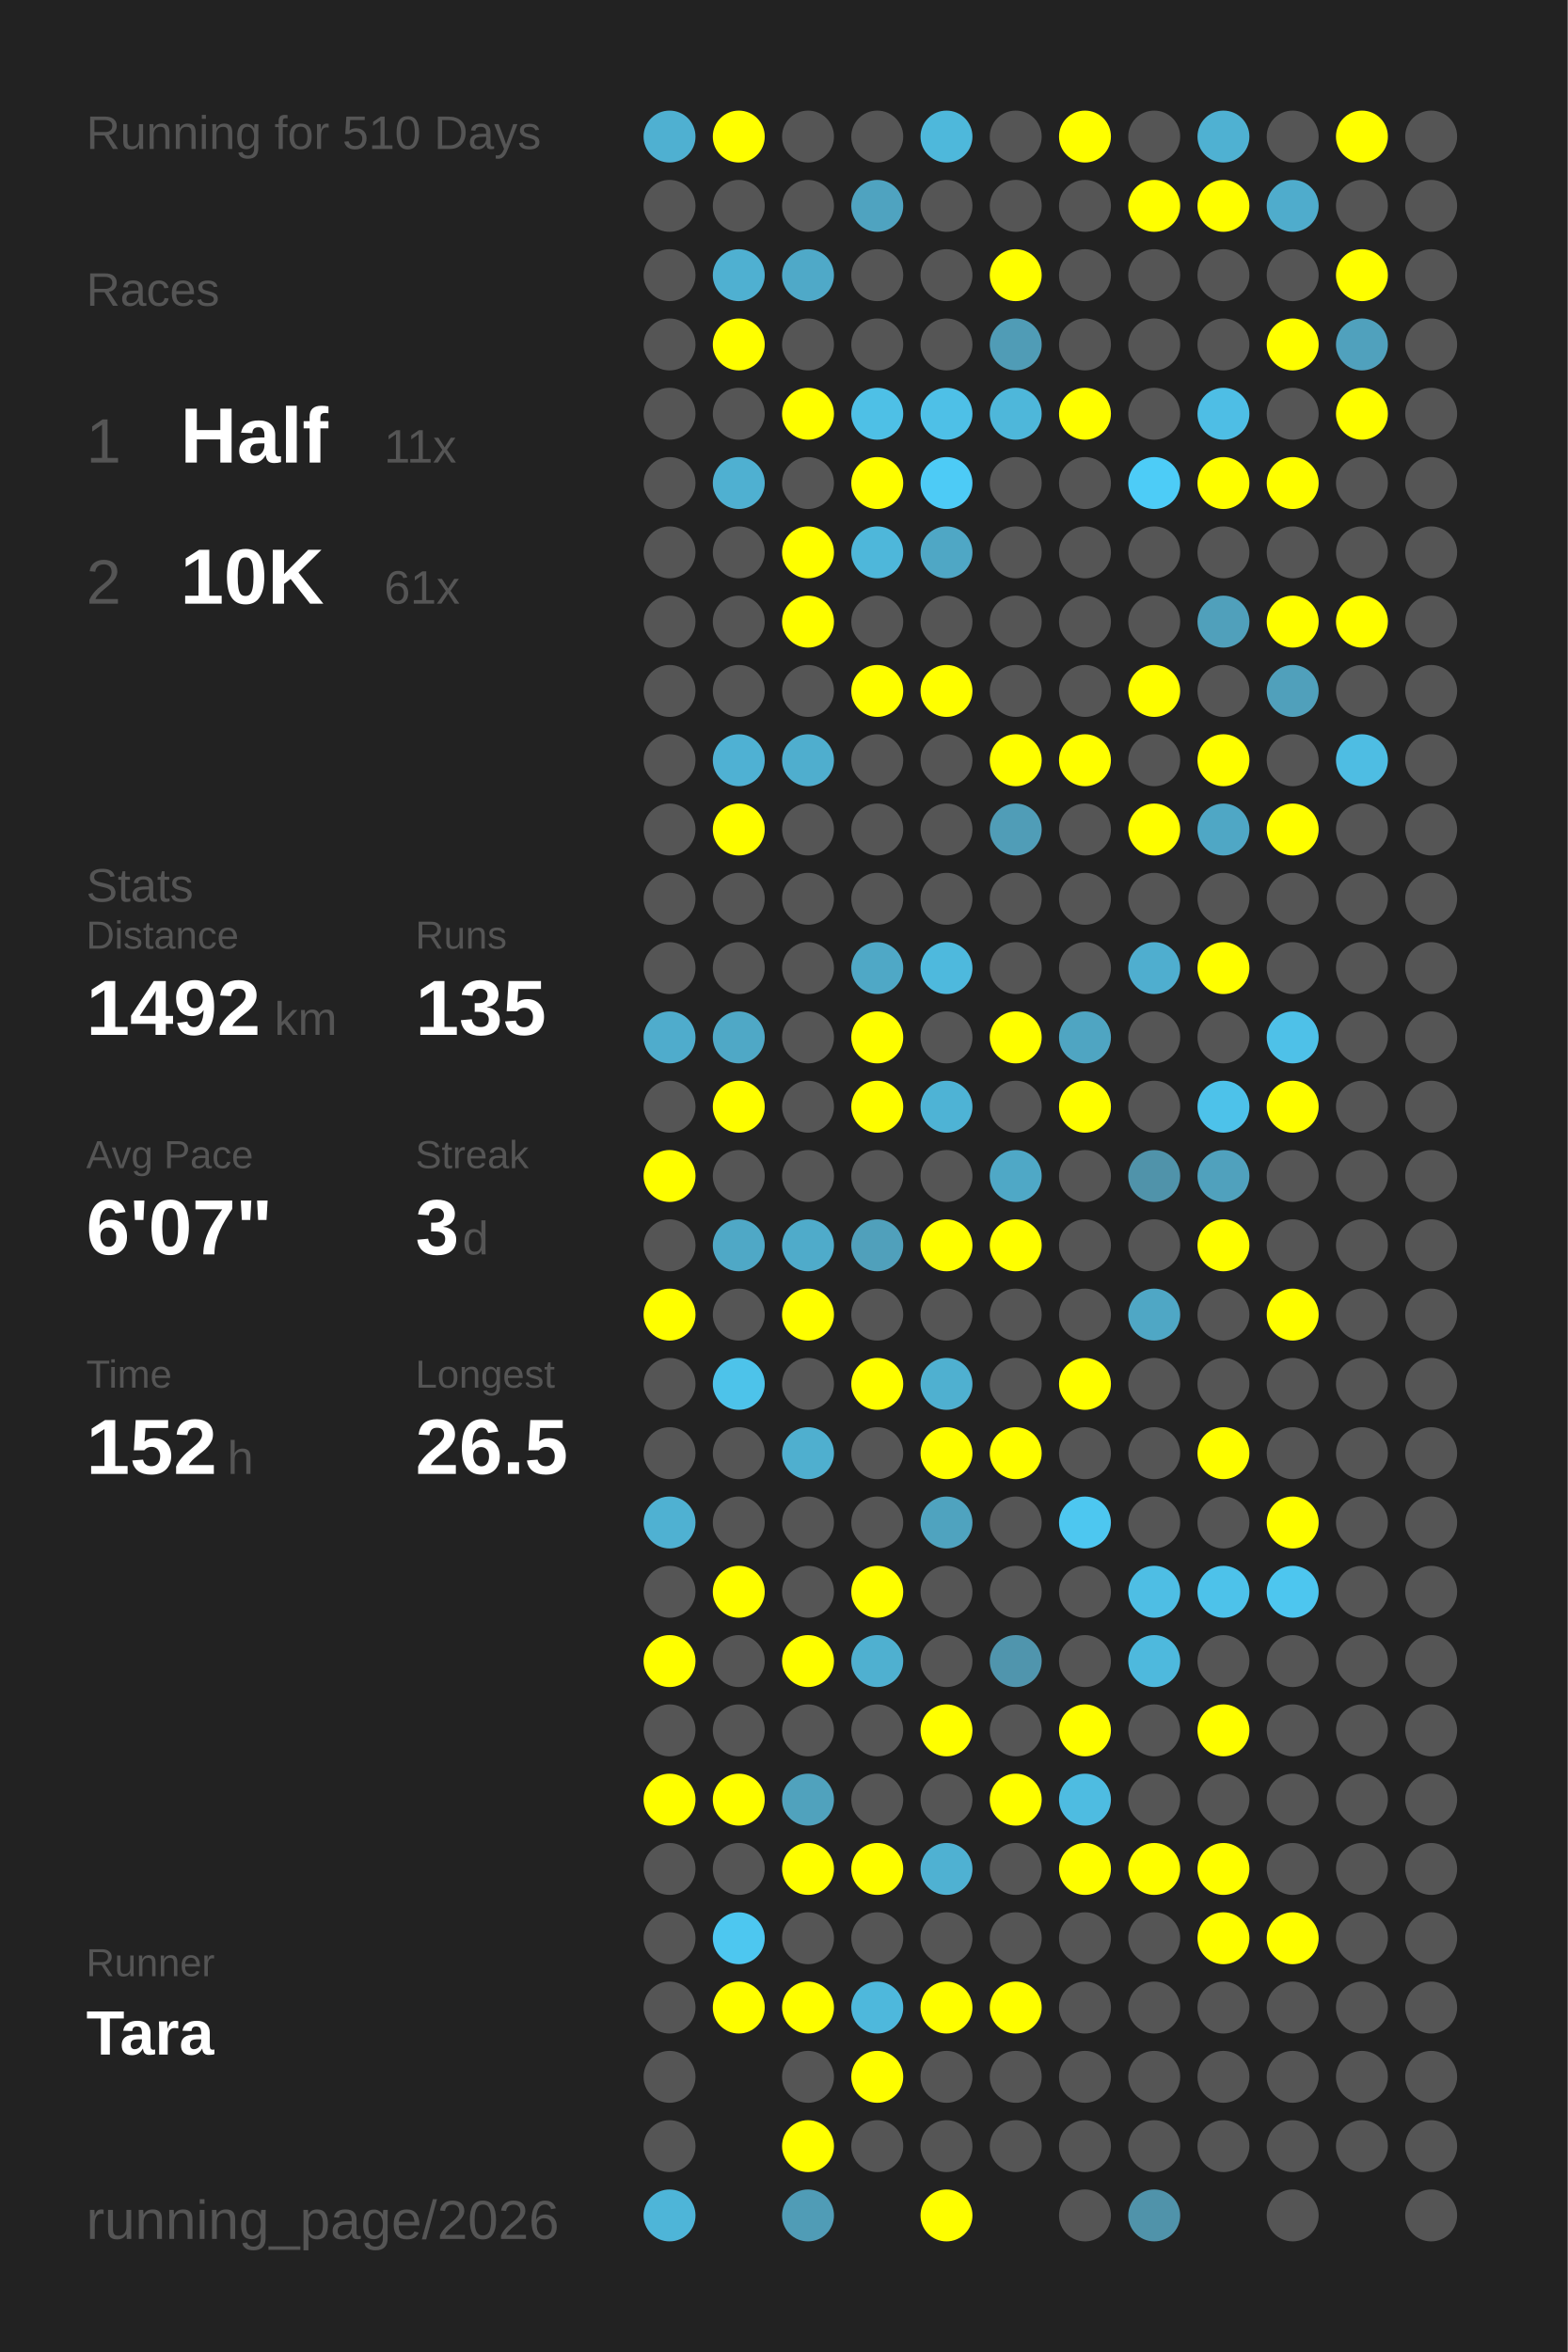
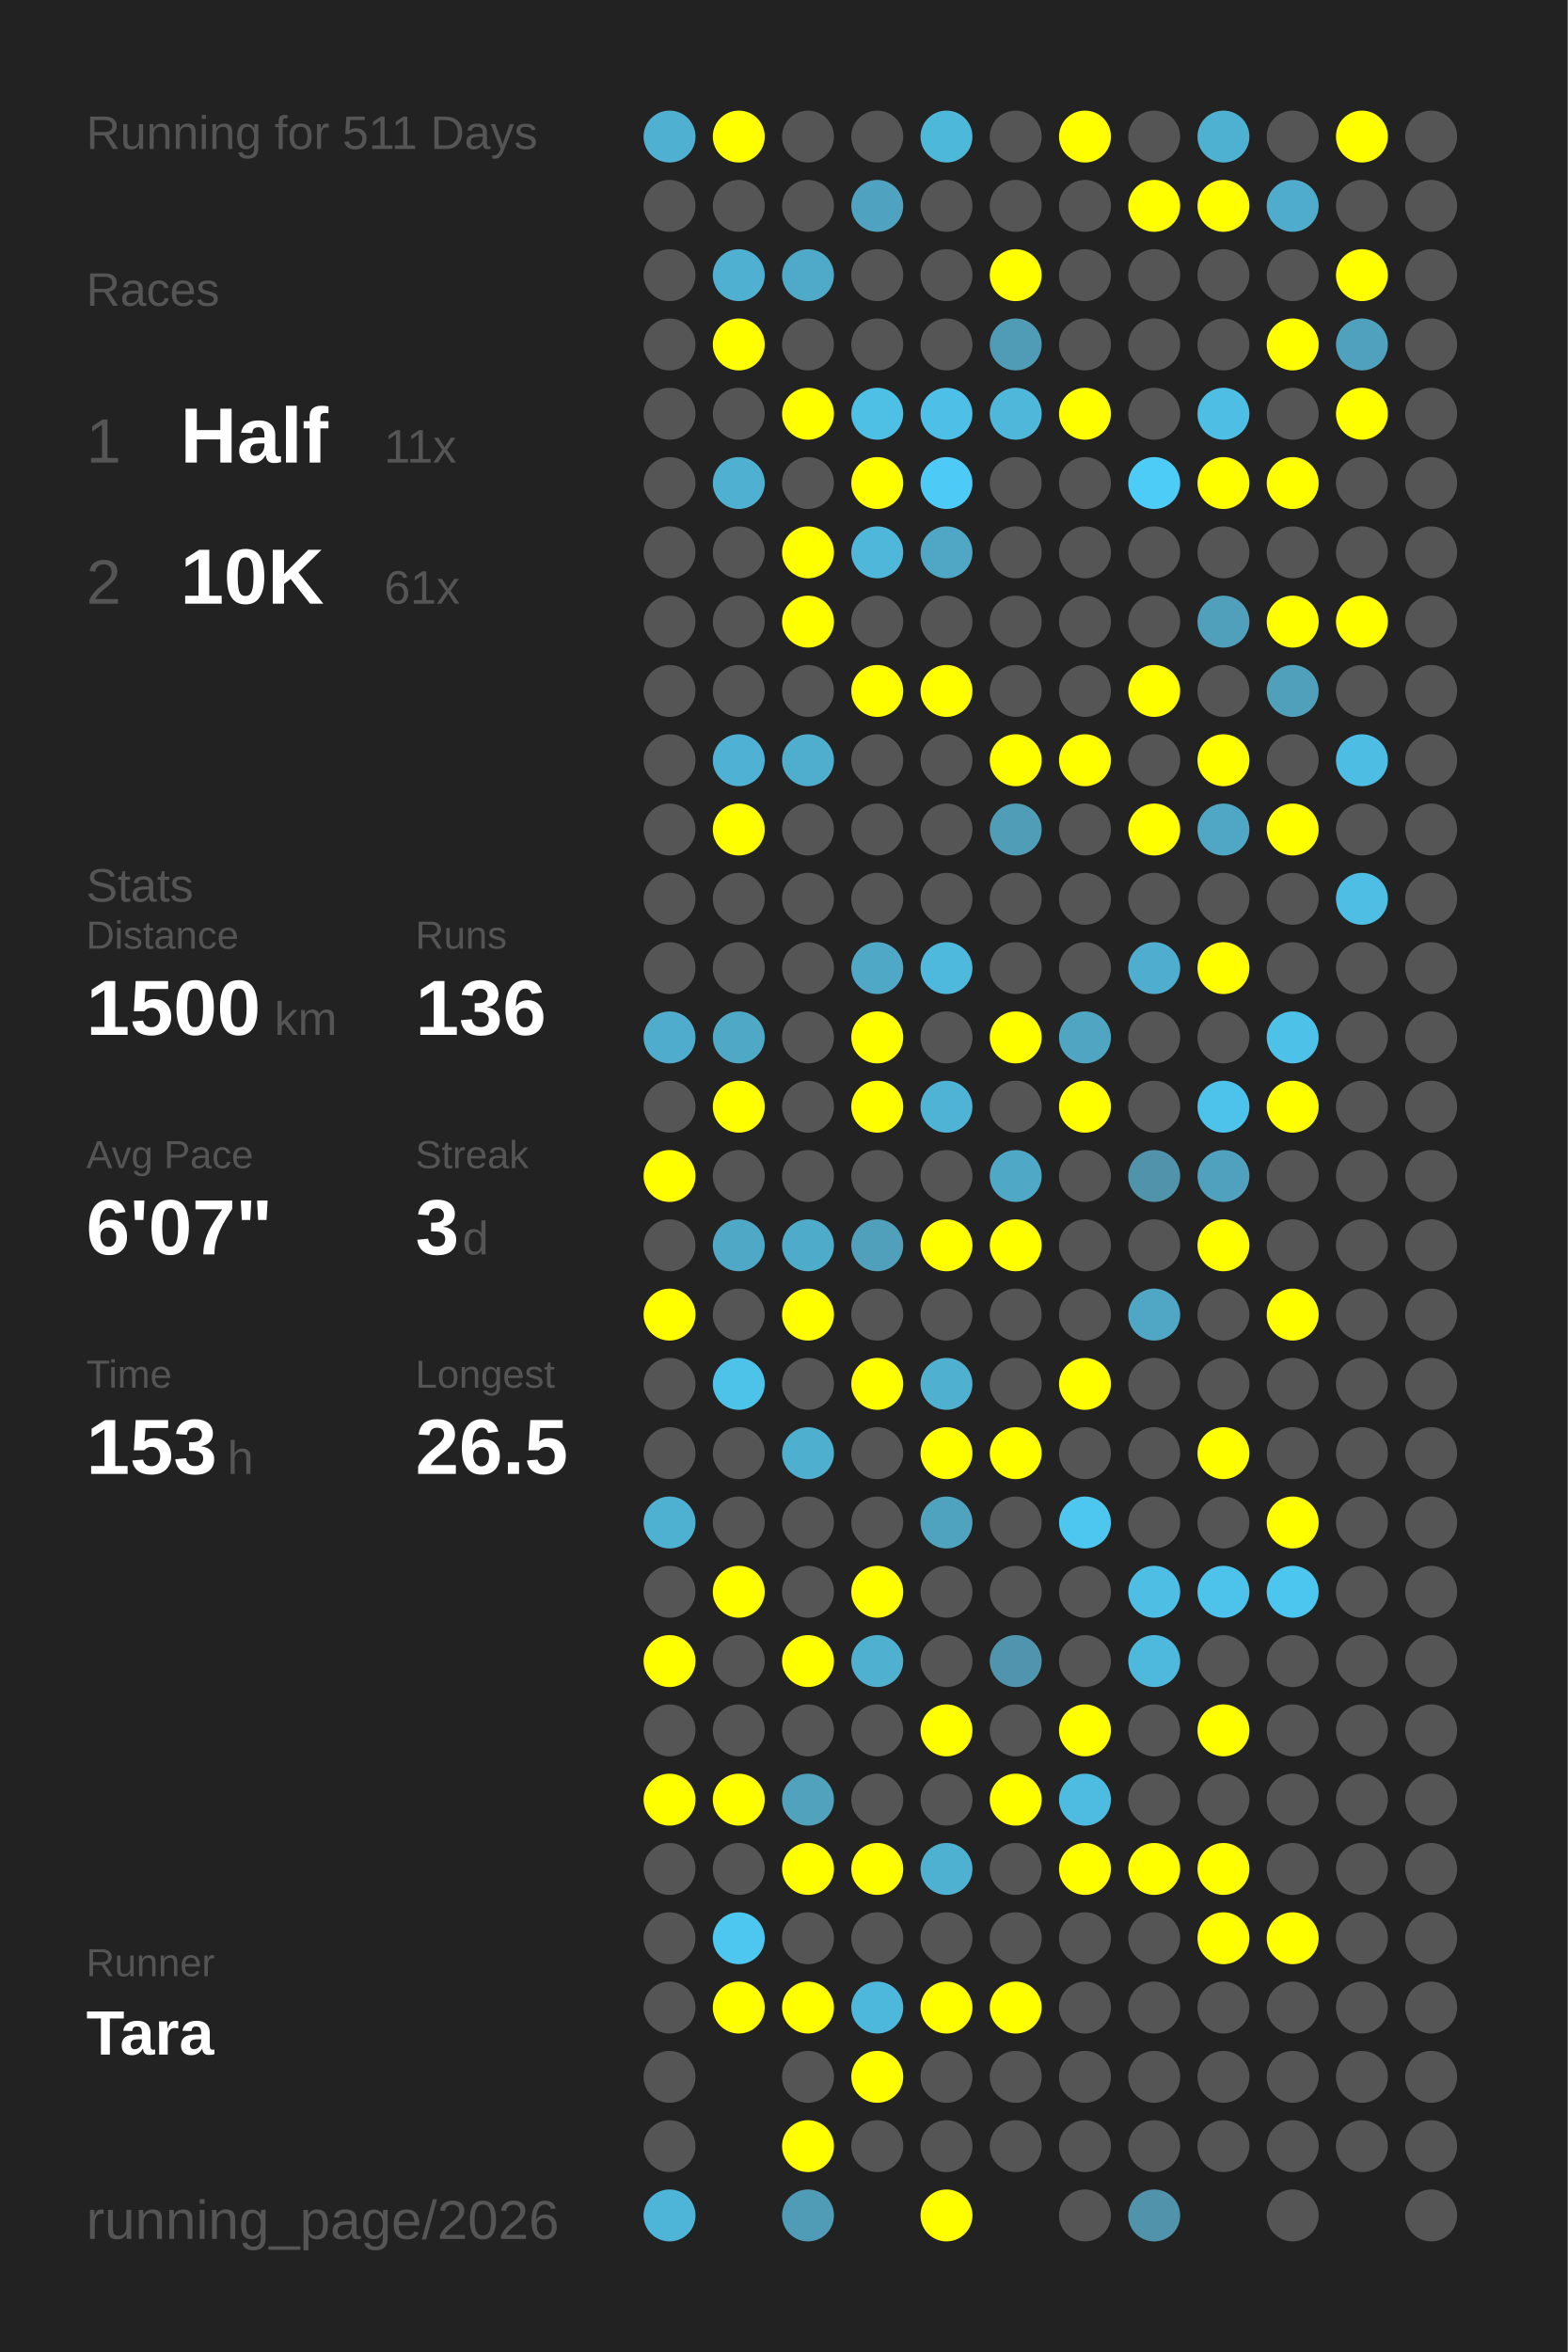
<svg xmlns="http://www.w3.org/2000/svg" baseProfile="full" height="300mm" version="1.1" viewBox="0,0,200,300" width="200mm">
  <defs />
  <rect fill="#222222" height="300" width="200" x="0" y="0" />
-   <text fill="#555555" style="font-size:6px; font-family:Arial;" x="11" y="19">Running for 510 Days</text>
+   <text fill="#555555" style="font-size:6px; font-family:Arial;" x="11" y="19">Running for 511 Days</text>
  <text fill="#555555" style="font-size:6px; font-family:Arial;" x="11" y="39">Races</text>
  <text fill="#555555" style="font-size:8px; font-family:Arial;" x="11" y="59">1</text>
  <text fill="#FFFFFF" style="font-size:10px; font-family:Arial; font-weight:bold;" x="23" y="59">Half</text>
  <text fill="#555555" style="font-size:6px; font-family:Arial;" x="49" y="59">11x</text>
  <text fill="#555555" style="font-size:8px; font-family:Arial;" x="11" y="77">2</text>
  <text fill="#FFFFFF" style="font-size:10px; font-family:Arial; font-weight:bold;" x="23" y="77">10K</text>
  <text fill="#555555" style="font-size:6px; font-family:Arial;" x="49" y="77">61x</text>
  <text fill="#555555" style="font-size:6px; font-family:Arial;" x="11" y="115">Stats</text>
  <text fill="#555555" style="font-size:5px; font-family:Arial;" x="11" y="121">Distance</text>
-   <text fill="#FFFFFF" style="font-size:10px; font-family:Arial; font-weight:bold;" x="11" y="132">1492</text>
+   <text fill="#FFFFFF" style="font-size:10px; font-family:Arial; font-weight:bold;" x="11" y="132">1500</text>
  <text fill="#555555" style="font-size:6px; font-family:Arial;" x="35" y="132">km</text>
  <text fill="#555555" style="font-size:5px; font-family:Arial;" x="53" y="121">Runs</text>
-   <text fill="#FFFFFF" style="font-size:10px; font-family:Arial; font-weight:bold;" x="53" y="132">135</text>
+   <text fill="#FFFFFF" style="font-size:10px; font-family:Arial; font-weight:bold;" x="53" y="132">136</text>
  <text fill="#555555" style="font-size:5px; font-family:Arial;" x="11" y="149">Avg Pace</text>
  <text fill="#FFFFFF" style="font-size:10px; font-family:Arial; font-weight:bold;" x="11" y="160">6'07"</text>
  <text fill="#555555" style="font-size:5px; font-family:Arial;" x="53" y="149">Streak</text>
  <text fill="#FFFFFF" style="font-size:10px; font-family:Arial; font-weight:bold;" x="53" y="160">3</text>
  <text fill="#555555" style="font-size:6px; font-family:Arial;" x="59" y="160">d</text>
  <text fill="#555555" style="font-size:5px; font-family:Arial;" x="11" y="177">Time</text>
-   <text fill="#FFFFFF" style="font-size:10px; font-family:Arial; font-weight:bold;" x="11" y="188">152</text>
+   <text fill="#FFFFFF" style="font-size:10px; font-family:Arial; font-weight:bold;" x="11" y="188">153</text>
  <text fill="#555555" style="font-size:6px; font-family:Arial;" x="29" y="188">h</text>
  <text fill="#555555" style="font-size:5px; font-family:Arial;" x="53" y="177">Longest</text>
  <text fill="#FFFFFF" style="font-size:10px; font-family:Arial; font-weight:bold;" x="53" y="188">26.5</text>
  <text fill="#555555" style="font-size:5px; font-family:Arial;" x="11" y="252.065">Runner</text>
  <text fill="#FFFFFF" style="font-size:8px; font-family:Arial; font-weight:bold;" x="11" y="262.065">Tara</text>
  <text fill="#555555" style="font-size:7px; font-family:Arial;" x="11" y="285.581">running_page/2026</text>
  <circle cx="85.417" cy="17.419" fill="#4fb0d1" r="3.312" />
  <circle cx="85.417" cy="26.258" fill="#555555" r="3.312" />
  <circle cx="85.417" cy="35.097" fill="#555555" r="3.312" />
  <circle cx="85.417" cy="43.935" fill="#555555" r="3.312" />
  <circle cx="85.417" cy="52.774" fill="#555555" r="3.312" />
  <circle cx="85.417" cy="61.613" fill="#555555" r="3.312" />
  <circle cx="85.417" cy="70.452" fill="#555555" r="3.312" />
  <circle cx="85.417" cy="79.29" fill="#555555" r="3.312" />
  <circle cx="85.417" cy="88.129" fill="#555555" r="3.312" />
  <circle cx="85.417" cy="96.968" fill="#555555" r="3.312" />
  <circle cx="85.417" cy="105.806" fill="#555555" r="3.312" />
  <circle cx="85.417" cy="114.645" fill="#555555" r="3.312" />
  <circle cx="85.417" cy="123.484" fill="#555555" r="3.312" />
  <circle cx="85.417" cy="132.323" fill="#4faccc" r="3.312" />
  <circle cx="85.417" cy="141.161" fill="#555555" r="3.312" />
  <circle cx="85.417" cy="150" fill="#FFFF00" r="3.312" />
  <circle cx="85.417" cy="158.839" fill="#555555" r="3.312" />
  <circle cx="85.417" cy="167.677" fill="#FFFF00" r="3.312" />
  <circle cx="85.417" cy="176.516" fill="#555555" r="3.312" />
  <circle cx="85.417" cy="185.355" fill="#555555" r="3.312" />
  <circle cx="85.417" cy="194.194" fill="#4fb1d2" r="3.312" />
  <circle cx="85.417" cy="203.032" fill="#555555" r="3.312" />
  <circle cx="85.417" cy="211.871" fill="#FFFF00" r="3.312" />
  <circle cx="85.417" cy="220.71" fill="#555555" r="3.312" />
  <circle cx="85.417" cy="229.548" fill="#FFFF00" r="3.312" />
  <circle cx="85.417" cy="238.387" fill="#555555" r="3.312" />
  <circle cx="85.417" cy="247.226" fill="#555555" r="3.312" />
  <circle cx="85.417" cy="256.065" fill="#555555" r="3.312" />
  <circle cx="85.417" cy="264.903" fill="#555555" r="3.312" />
  <circle cx="85.417" cy="273.742" fill="#555555" r="3.312" />
  <circle cx="85.417" cy="282.581" fill="#4eb5d8" r="3.312" />
  <circle cx="94.25" cy="17.419" fill="#FFFF00" r="3.312" />
  <circle cx="94.25" cy="26.258" fill="#555555" r="3.312" />
  <circle cx="94.25" cy="35.097" fill="#4fb0d1" r="3.312" />
  <circle cx="94.25" cy="43.935" fill="#FFFF00" r="3.312" />
  <circle cx="94.25" cy="52.774" fill="#555555" r="3.312" />
  <circle cx="94.25" cy="61.613" fill="#4fb0d1" r="3.312" />
  <circle cx="94.25" cy="70.452" fill="#555555" r="3.312" />
  <circle cx="94.25" cy="79.29" fill="#555555" r="3.312" />
  <circle cx="94.25" cy="88.129" fill="#555555" r="3.312" />
  <circle cx="94.25" cy="96.968" fill="#4fb1d3" r="3.312" />
  <circle cx="94.25" cy="105.806" fill="#FFFF00" r="3.312" />
  <circle cx="94.25" cy="114.645" fill="#555555" r="3.312" />
  <circle cx="94.25" cy="123.484" fill="#555555" r="3.312" />
  <circle cx="94.25" cy="132.323" fill="#4fa8c6" r="3.312" />
  <circle cx="94.25" cy="141.161" fill="#FFFF00" r="3.312" />
  <circle cx="94.25" cy="150" fill="#555555" r="3.312" />
  <circle cx="94.25" cy="158.839" fill="#4fa8c6" r="3.312" />
  <circle cx="94.25" cy="167.677" fill="#555555" r="3.312" />
  <circle cx="94.25" cy="176.516" fill="#4dc3ea" r="3.312" />
  <circle cx="94.25" cy="185.355" fill="#555555" r="3.312" />
  <circle cx="94.25" cy="194.194" fill="#555555" r="3.312" />
  <circle cx="94.25" cy="203.032" fill="#FFFF00" r="3.312" />
  <circle cx="94.25" cy="211.871" fill="#555555" r="3.312" />
  <circle cx="94.25" cy="220.71" fill="#555555" r="3.312" />
  <circle cx="94.25" cy="229.548" fill="#FFFF00" r="3.312" />
  <circle cx="94.25" cy="238.387" fill="#555555" r="3.312" />
  <circle cx="94.25" cy="247.226" fill="#4dc7f0" r="3.312" />
  <circle cx="94.25" cy="256.065" fill="#FFFF00" r="3.312" />
  <circle cx="103.083" cy="17.419" fill="#555555" r="3.312" />
  <circle cx="103.083" cy="26.258" fill="#555555" r="3.312" />
  <circle cx="103.083" cy="35.097" fill="#4fa9c8" r="3.312" />
  <circle cx="103.083" cy="43.935" fill="#555555" r="3.312" />
  <circle cx="103.083" cy="52.774" fill="#FFFF00" r="3.312" />
  <circle cx="103.083" cy="61.613" fill="#555555" r="3.312" />
  <circle cx="103.083" cy="70.452" fill="#FFFF00" r="3.312" />
  <circle cx="103.083" cy="79.29" fill="#FFFF00" r="3.312" />
  <circle cx="103.083" cy="88.129" fill="#555555" r="3.312" />
  <circle cx="103.083" cy="96.968" fill="#4faece" r="3.312" />
  <circle cx="103.083" cy="105.806" fill="#555555" r="3.312" />
  <circle cx="103.083" cy="114.645" fill="#555555" r="3.312" />
  <circle cx="103.083" cy="123.484" fill="#555555" r="3.312" />
  <circle cx="103.083" cy="132.323" fill="#555555" r="3.312" />
  <circle cx="103.083" cy="141.161" fill="#555555" r="3.312" />
  <circle cx="103.083" cy="150" fill="#555555" r="3.312" />
  <circle cx="103.083" cy="158.839" fill="#4fabca" r="3.312" />
  <circle cx="103.083" cy="167.677" fill="#FFFF00" r="3.312" />
  <circle cx="103.083" cy="176.516" fill="#555555" r="3.312" />
  <circle cx="103.083" cy="185.355" fill="#4fafcf" r="3.312" />
  <circle cx="103.083" cy="194.194" fill="#555555" r="3.312" />
  <circle cx="103.083" cy="203.032" fill="#555555" r="3.312" />
  <circle cx="103.083" cy="211.871" fill="#FFFF00" r="3.312" />
  <circle cx="103.083" cy="220.71" fill="#555555" r="3.312" />
  <circle cx="103.083" cy="229.548" fill="#50a2bd" r="3.312" />
  <circle cx="103.083" cy="238.387" fill="#FFFF00" r="3.312" />
  <circle cx="103.083" cy="247.226" fill="#555555" r="3.312" />
  <circle cx="103.083" cy="256.065" fill="#FFFF00" r="3.312" />
  <circle cx="103.083" cy="264.903" fill="#555555" r="3.312" />
  <circle cx="103.083" cy="273.742" fill="#FFFF00" r="3.312" />
  <circle cx="103.083" cy="282.581" fill="#509cb6" r="3.312" />
  <circle cx="111.917" cy="17.419" fill="#555555" r="3.312" />
  <circle cx="111.917" cy="26.258" fill="#4fa3c0" r="3.312" />
  <circle cx="111.917" cy="35.097" fill="#555555" r="3.312" />
  <circle cx="111.917" cy="43.935" fill="#555555" r="3.312" />
  <circle cx="111.917" cy="52.774" fill="#4ec0e6" r="3.312" />
  <circle cx="111.917" cy="61.613" fill="#FFFF00" r="3.312" />
  <circle cx="111.917" cy="70.452" fill="#4eb7da" r="3.312" />
  <circle cx="111.917" cy="79.29" fill="#555555" r="3.312" />
  <circle cx="111.917" cy="88.129" fill="#FFFF00" r="3.312" />
  <circle cx="111.917" cy="96.968" fill="#555555" r="3.312" />
  <circle cx="111.917" cy="105.806" fill="#555555" r="3.312" />
  <circle cx="111.917" cy="114.645" fill="#555555" r="3.312" />
  <circle cx="111.917" cy="123.484" fill="#4fa8c6" r="3.312" />
  <circle cx="111.917" cy="132.323" fill="#FFFF00" r="3.312" />
  <circle cx="111.917" cy="141.161" fill="#FFFF00" r="3.312" />
  <circle cx="111.917" cy="150" fill="#555555" r="3.312" />
  <circle cx="111.917" cy="158.839" fill="#50a0bb" r="3.312" />
  <circle cx="111.917" cy="167.677" fill="#555555" r="3.312" />
  <circle cx="111.917" cy="176.516" fill="#FFFF00" r="3.312" />
  <circle cx="111.917" cy="185.355" fill="#555555" r="3.312" />
  <circle cx="111.917" cy="194.194" fill="#555555" r="3.312" />
  <circle cx="111.917" cy="203.032" fill="#FFFF00" r="3.312" />
  <circle cx="111.917" cy="211.871" fill="#4fb0d0" r="3.312" />
  <circle cx="111.917" cy="220.71" fill="#555555" r="3.312" />
  <circle cx="111.917" cy="229.548" fill="#555555" r="3.312" />
  <circle cx="111.917" cy="238.387" fill="#FFFF00" r="3.312" />
  <circle cx="111.917" cy="247.226" fill="#555555" r="3.312" />
  <circle cx="111.917" cy="256.065" fill="#4eb8dc" r="3.312" />
  <circle cx="111.917" cy="264.903" fill="#FFFF00" r="3.312" />
  <circle cx="111.917" cy="273.742" fill="#555555" r="3.312" />
  <circle cx="120.75" cy="17.419" fill="#4eb8db" r="3.312" />
  <circle cx="120.75" cy="26.258" fill="#555555" r="3.312" />
  <circle cx="120.75" cy="35.097" fill="#555555" r="3.312" />
  <circle cx="120.75" cy="43.935" fill="#555555" r="3.312" />
  <circle cx="120.75" cy="52.774" fill="#4ec0e7" r="3.312" />
  <circle cx="120.75" cy="61.613" fill="#4dcbf6" r="3.312" />
  <circle cx="120.75" cy="70.452" fill="#4fa7c5" r="3.312" />
  <circle cx="120.75" cy="79.29" fill="#555555" r="3.312" />
  <circle cx="120.75" cy="88.129" fill="#FFFF00" r="3.312" />
  <circle cx="120.75" cy="96.968" fill="#555555" r="3.312" />
  <circle cx="120.75" cy="105.806" fill="#555555" r="3.312" />
  <circle cx="120.75" cy="114.645" fill="#555555" r="3.312" />
  <circle cx="120.75" cy="123.484" fill="#4eb9dd" r="3.312" />
  <circle cx="120.75" cy="132.323" fill="#555555" r="3.312" />
  <circle cx="120.75" cy="141.161" fill="#4eb3d5" r="3.312" />
  <circle cx="120.75" cy="150" fill="#555555" r="3.312" />
  <circle cx="120.75" cy="158.839" fill="#FFFF00" r="3.312" />
  <circle cx="120.75" cy="167.677" fill="#555555" r="3.312" />
  <circle cx="120.75" cy="176.516" fill="#4fb0d0" r="3.312" />
  <circle cx="120.75" cy="185.355" fill="#FFFF00" r="3.312" />
  <circle cx="120.75" cy="194.194" fill="#4fa3bf" r="3.312" />
  <circle cx="120.75" cy="203.032" fill="#555555" r="3.312" />
  <circle cx="120.75" cy="211.871" fill="#555555" r="3.312" />
  <circle cx="120.75" cy="220.71" fill="#FFFF00" r="3.312" />
  <circle cx="120.75" cy="229.548" fill="#555555" r="3.312" />
  <circle cx="120.75" cy="238.387" fill="#4fb1d2" r="3.312" />
  <circle cx="120.75" cy="247.226" fill="#555555" r="3.312" />
  <circle cx="120.75" cy="256.065" fill="#FFFF00" r="3.312" />
  <circle cx="120.75" cy="264.903" fill="#555555" r="3.312" />
  <circle cx="120.75" cy="273.742" fill="#555555" r="3.312" />
  <circle cx="120.75" cy="282.581" fill="#FFFF00" r="3.312" />
  <circle cx="129.583" cy="17.419" fill="#555555" r="3.312" />
  <circle cx="129.583" cy="26.258" fill="#555555" r="3.312" />
  <circle cx="129.583" cy="35.097" fill="#FFFF00" r="3.312" />
  <circle cx="129.583" cy="43.935" fill="#509cb6" r="3.312" />
  <circle cx="129.583" cy="52.774" fill="#4eb7da" r="3.312" />
  <circle cx="129.583" cy="61.613" fill="#555555" r="3.312" />
  <circle cx="129.583" cy="70.452" fill="#555555" r="3.312" />
  <circle cx="129.583" cy="79.29" fill="#555555" r="3.312" />
  <circle cx="129.583" cy="88.129" fill="#555555" r="3.312" />
  <circle cx="129.583" cy="96.968" fill="#FFFF00" r="3.312" />
  <circle cx="129.583" cy="105.806" fill="#509db7" r="3.312" />
  <circle cx="129.583" cy="114.645" fill="#555555" r="3.312" />
  <circle cx="129.583" cy="123.484" fill="#555555" r="3.312" />
  <circle cx="129.583" cy="132.323" fill="#FFFF00" r="3.312" />
  <circle cx="129.583" cy="141.161" fill="#555555" r="3.312" />
  <circle cx="129.583" cy="150" fill="#4fa8c6" r="3.312" />
  <circle cx="129.583" cy="158.839" fill="#FFFF00" r="3.312" />
  <circle cx="129.583" cy="167.677" fill="#555555" r="3.312" />
  <circle cx="129.583" cy="176.516" fill="#555555" r="3.312" />
  <circle cx="129.583" cy="185.355" fill="#FFFF00" r="3.312" />
  <circle cx="129.583" cy="194.194" fill="#555555" r="3.312" />
  <circle cx="129.583" cy="203.032" fill="#555555" r="3.312" />
  <circle cx="129.583" cy="211.871" fill="#5095ad" r="3.312" />
  <circle cx="129.583" cy="220.71" fill="#555555" r="3.312" />
  <circle cx="129.583" cy="229.548" fill="#FFFF00" r="3.312" />
  <circle cx="129.583" cy="238.387" fill="#555555" r="3.312" />
  <circle cx="129.583" cy="247.226" fill="#555555" r="3.312" />
  <circle cx="129.583" cy="256.065" fill="#FFFF00" r="3.312" />
  <circle cx="129.583" cy="264.903" fill="#555555" r="3.312" />
  <circle cx="129.583" cy="273.742" fill="#555555" r="3.312" />
  <circle cx="138.417" cy="17.419" fill="#FFFF00" r="3.312" />
  <circle cx="138.417" cy="26.258" fill="#555555" r="3.312" />
  <circle cx="138.417" cy="35.097" fill="#555555" r="3.312" />
  <circle cx="138.417" cy="43.935" fill="#555555" r="3.312" />
  <circle cx="138.417" cy="52.774" fill="#FFFF00" r="3.312" />
  <circle cx="138.417" cy="61.613" fill="#555555" r="3.312" />
  <circle cx="138.417" cy="70.452" fill="#555555" r="3.312" />
  <circle cx="138.417" cy="79.29" fill="#555555" r="3.312" />
  <circle cx="138.417" cy="88.129" fill="#555555" r="3.312" />
  <circle cx="138.417" cy="96.968" fill="#FFFF00" r="3.312" />
  <circle cx="138.417" cy="105.806" fill="#555555" r="3.312" />
  <circle cx="138.417" cy="114.645" fill="#555555" r="3.312" />
  <circle cx="138.417" cy="123.484" fill="#555555" r="3.312" />
  <circle cx="138.417" cy="132.323" fill="#4fa5c2" r="3.312" />
  <circle cx="138.417" cy="141.161" fill="#FFFF00" r="3.312" />
  <circle cx="138.417" cy="150" fill="#555555" r="3.312" />
  <circle cx="138.417" cy="158.839" fill="#555555" r="3.312" />
  <circle cx="138.417" cy="167.677" fill="#555555" r="3.312" />
  <circle cx="138.417" cy="176.516" fill="#FFFF00" r="3.312" />
  <circle cx="138.417" cy="185.355" fill="#555555" r="3.312" />
  <circle cx="138.417" cy="194.194" fill="#4dc7f0" r="3.312" />
  <circle cx="138.417" cy="203.032" fill="#555555" r="3.312" />
  <circle cx="138.417" cy="211.871" fill="#555555" r="3.312" />
  <circle cx="138.417" cy="220.71" fill="#FFFF00" r="3.312" />
  <circle cx="138.417" cy="229.548" fill="#4ebce1" r="3.312" />
  <circle cx="138.417" cy="238.387" fill="#FFFF00" r="3.312" />
  <circle cx="138.417" cy="247.226" fill="#555555" r="3.312" />
  <circle cx="138.417" cy="256.065" fill="#555555" r="3.312" />
  <circle cx="138.417" cy="264.903" fill="#555555" r="3.312" />
  <circle cx="138.417" cy="273.742" fill="#555555" r="3.312" />
  <circle cx="138.417" cy="282.581" fill="#555555" r="3.312" />
  <circle cx="147.25" cy="17.419" fill="#555555" r="3.312" />
  <circle cx="147.25" cy="26.258" fill="#FFFF00" r="3.312" />
  <circle cx="147.25" cy="35.097" fill="#555555" r="3.312" />
  <circle cx="147.25" cy="43.935" fill="#555555" r="3.312" />
  <circle cx="147.25" cy="52.774" fill="#555555" r="3.312" />
  <circle cx="147.25" cy="61.613" fill="#4dccf7" r="3.312" />
  <circle cx="147.25" cy="70.452" fill="#555555" r="3.312" />
  <circle cx="147.25" cy="79.29" fill="#555555" r="3.312" />
  <circle cx="147.25" cy="88.129" fill="#FFFF00" r="3.312" />
  <circle cx="147.25" cy="96.968" fill="#555555" r="3.312" />
  <circle cx="147.25" cy="105.806" fill="#FFFF00" r="3.312" />
  <circle cx="147.25" cy="114.645" fill="#555555" r="3.312" />
  <circle cx="147.25" cy="123.484" fill="#4faecf" r="3.312" />
  <circle cx="147.25" cy="132.323" fill="#555555" r="3.312" />
  <circle cx="147.25" cy="141.161" fill="#555555" r="3.312" />
  <circle cx="147.25" cy="150" fill="#5093aa" r="3.312" />
  <circle cx="147.25" cy="158.839" fill="#555555" r="3.312" />
  <circle cx="147.25" cy="167.677" fill="#4fa7c5" r="3.312" />
  <circle cx="147.25" cy="176.516" fill="#555555" r="3.312" />
  <circle cx="147.25" cy="185.355" fill="#555555" r="3.312" />
  <circle cx="147.25" cy="194.194" fill="#555555" r="3.312" />
  <circle cx="147.25" cy="203.032" fill="#4ebee4" r="3.312" />
  <circle cx="147.25" cy="211.871" fill="#4eb9dd" r="3.312" />
  <circle cx="147.25" cy="220.71" fill="#555555" r="3.312" />
  <circle cx="147.25" cy="229.548" fill="#555555" r="3.312" />
  <circle cx="147.25" cy="238.387" fill="#FFFF00" r="3.312" />
  <circle cx="147.25" cy="247.226" fill="#555555" r="3.312" />
  <circle cx="147.25" cy="256.065" fill="#555555" r="3.312" />
  <circle cx="147.25" cy="264.903" fill="#555555" r="3.312" />
  <circle cx="147.25" cy="273.742" fill="#555555" r="3.312" />
  <circle cx="147.25" cy="282.581" fill="#5093aa" r="3.312" />
  <circle cx="156.083" cy="17.419" fill="#4fb1d2" r="3.312" />
  <circle cx="156.083" cy="26.258" fill="#FFFF00" r="3.312" />
  <circle cx="156.083" cy="35.097" fill="#555555" r="3.312" />
  <circle cx="156.083" cy="43.935" fill="#555555" r="3.312" />
  <circle cx="156.083" cy="52.774" fill="#4ebee5" r="3.312" />
  <circle cx="156.083" cy="61.613" fill="#FFFF00" r="3.312" />
  <circle cx="156.083" cy="70.452" fill="#555555" r="3.312" />
  <circle cx="156.083" cy="79.29" fill="#50a0bb" r="3.312" />
  <circle cx="156.083" cy="88.129" fill="#555555" r="3.312" />
  <circle cx="156.083" cy="96.968" fill="#FFFF00" r="3.312" />
  <circle cx="156.083" cy="105.806" fill="#4fa7c5" r="3.312" />
  <circle cx="156.083" cy="114.645" fill="#555555" r="3.312" />
  <circle cx="156.083" cy="123.484" fill="#FFFF00" r="3.312" />
  <circle cx="156.083" cy="132.323" fill="#555555" r="3.312" />
  <circle cx="156.083" cy="141.161" fill="#4dc2ea" r="3.312" />
  <circle cx="156.083" cy="150" fill="#50a1bd" r="3.312" />
  <circle cx="156.083" cy="158.839" fill="#FFFF00" r="3.312" />
  <circle cx="156.083" cy="167.677" fill="#555555" r="3.312" />
  <circle cx="156.083" cy="176.516" fill="#555555" r="3.312" />
  <circle cx="156.083" cy="185.355" fill="#FFFF00" r="3.312" />
  <circle cx="156.083" cy="194.194" fill="#555555" r="3.312" />
  <circle cx="156.083" cy="203.032" fill="#4dc2ea" r="3.312" />
  <circle cx="156.083" cy="211.871" fill="#555555" r="3.312" />
  <circle cx="156.083" cy="220.71" fill="#FFFF00" r="3.312" />
  <circle cx="156.083" cy="229.548" fill="#555555" r="3.312" />
  <circle cx="156.083" cy="238.387" fill="#FFFF00" r="3.312" />
  <circle cx="156.083" cy="247.226" fill="#FFFF00" r="3.312" />
  <circle cx="156.083" cy="256.065" fill="#555555" r="3.312" />
  <circle cx="156.083" cy="264.903" fill="#555555" r="3.312" />
  <circle cx="156.083" cy="273.742" fill="#555555" r="3.312" />
  <circle cx="164.917" cy="17.419" fill="#555555" r="3.312" />
  <circle cx="164.917" cy="26.258" fill="#4faccc" r="3.312" />
  <circle cx="164.917" cy="35.097" fill="#555555" r="3.312" />
  <circle cx="164.917" cy="43.935" fill="#FFFF00" r="3.312" />
  <circle cx="164.917" cy="52.774" fill="#555555" r="3.312" />
  <circle cx="164.917" cy="61.613" fill="#FFFF00" r="3.312" />
  <circle cx="164.917" cy="70.452" fill="#555555" r="3.312" />
  <circle cx="164.917" cy="79.29" fill="#FFFF00" r="3.312" />
  <circle cx="164.917" cy="88.129" fill="#50a0bb" r="3.312" />
  <circle cx="164.917" cy="96.968" fill="#555555" r="3.312" />
  <circle cx="164.917" cy="105.806" fill="#FFFF00" r="3.312" />
  <circle cx="164.917" cy="114.645" fill="#555555" r="3.312" />
  <circle cx="164.917" cy="123.484" fill="#555555" r="3.312" />
  <circle cx="164.917" cy="132.323" fill="#4ec1e8" r="3.312" />
  <circle cx="164.917" cy="141.161" fill="#FFFF00" r="3.312" />
  <circle cx="164.917" cy="150" fill="#555555" r="3.312" />
  <circle cx="164.917" cy="158.839" fill="#555555" r="3.312" />
  <circle cx="164.917" cy="167.677" fill="#FFFF00" r="3.312" />
  <circle cx="164.917" cy="176.516" fill="#555555" r="3.312" />
  <circle cx="164.917" cy="185.355" fill="#555555" r="3.312" />
  <circle cx="164.917" cy="194.194" fill="#FFFF00" r="3.312" />
  <circle cx="164.917" cy="203.032" fill="#4dc6ef" r="3.312" />
  <circle cx="164.917" cy="211.871" fill="#555555" r="3.312" />
  <circle cx="164.917" cy="220.71" fill="#555555" r="3.312" />
  <circle cx="164.917" cy="229.548" fill="#555555" r="3.312" />
  <circle cx="164.917" cy="238.387" fill="#555555" r="3.312" />
  <circle cx="164.917" cy="247.226" fill="#FFFF00" r="3.312" />
  <circle cx="164.917" cy="256.065" fill="#555555" r="3.312" />
  <circle cx="164.917" cy="264.903" fill="#555555" r="3.312" />
  <circle cx="164.917" cy="273.742" fill="#555555" r="3.312" />
  <circle cx="164.917" cy="282.581" fill="#555555" r="3.312" />
  <circle cx="173.75" cy="17.419" fill="#FFFF00" r="3.312" />
  <circle cx="173.75" cy="26.258" fill="#555555" r="3.312" />
  <circle cx="173.75" cy="35.097" fill="#FFFF00" r="3.312" />
  <circle cx="173.75" cy="43.935" fill="#50a1bd" r="3.312" />
  <circle cx="173.75" cy="52.774" fill="#FFFF00" r="3.312" />
  <circle cx="173.75" cy="61.613" fill="#555555" r="3.312" />
  <circle cx="173.75" cy="70.452" fill="#555555" r="3.312" />
  <circle cx="173.75" cy="79.29" fill="#FFFF00" r="3.312" />
  <circle cx="173.75" cy="88.129" fill="#555555" r="3.312" />
  <circle cx="173.75" cy="96.968" fill="#4ebde3" r="3.312" />
  <circle cx="173.75" cy="105.806" fill="#555555" r="3.312" />
-   <circle cx="173.75" cy="114.645" fill="#555555" r="3.312" />
+   <circle cx="173.75" cy="114.645" fill="#4ebee4" r="3.312" />
  <circle cx="173.75" cy="123.484" fill="#555555" r="3.312" />
  <circle cx="173.75" cy="132.323" fill="#555555" r="3.312" />
  <circle cx="173.75" cy="141.161" fill="#555555" r="3.312" />
  <circle cx="173.75" cy="150" fill="#555555" r="3.312" />
  <circle cx="173.75" cy="158.839" fill="#555555" r="3.312" />
  <circle cx="173.75" cy="167.677" fill="#555555" r="3.312" />
  <circle cx="173.75" cy="176.516" fill="#555555" r="3.312" />
  <circle cx="173.75" cy="185.355" fill="#555555" r="3.312" />
  <circle cx="173.75" cy="194.194" fill="#555555" r="3.312" />
  <circle cx="173.75" cy="203.032" fill="#555555" r="3.312" />
  <circle cx="173.75" cy="211.871" fill="#555555" r="3.312" />
  <circle cx="173.75" cy="220.71" fill="#555555" r="3.312" />
  <circle cx="173.75" cy="229.548" fill="#555555" r="3.312" />
  <circle cx="173.75" cy="238.387" fill="#555555" r="3.312" />
  <circle cx="173.75" cy="247.226" fill="#555555" r="3.312" />
  <circle cx="173.75" cy="256.065" fill="#555555" r="3.312" />
  <circle cx="173.75" cy="264.903" fill="#555555" r="3.312" />
  <circle cx="173.75" cy="273.742" fill="#555555" r="3.312" />
  <circle cx="182.583" cy="17.419" fill="#555555" r="3.312" />
  <circle cx="182.583" cy="26.258" fill="#555555" r="3.312" />
  <circle cx="182.583" cy="35.097" fill="#555555" r="3.312" />
  <circle cx="182.583" cy="43.935" fill="#555555" r="3.312" />
  <circle cx="182.583" cy="52.774" fill="#555555" r="3.312" />
  <circle cx="182.583" cy="61.613" fill="#555555" r="3.312" />
  <circle cx="182.583" cy="70.452" fill="#555555" r="3.312" />
  <circle cx="182.583" cy="79.29" fill="#555555" r="3.312" />
  <circle cx="182.583" cy="88.129" fill="#555555" r="3.312" />
  <circle cx="182.583" cy="96.968" fill="#555555" r="3.312" />
  <circle cx="182.583" cy="105.806" fill="#555555" r="3.312" />
  <circle cx="182.583" cy="114.645" fill="#555555" r="3.312" />
  <circle cx="182.583" cy="123.484" fill="#555555" r="3.312" />
  <circle cx="182.583" cy="132.323" fill="#555555" r="3.312" />
  <circle cx="182.583" cy="141.161" fill="#555555" r="3.312" />
  <circle cx="182.583" cy="150" fill="#555555" r="3.312" />
  <circle cx="182.583" cy="158.839" fill="#555555" r="3.312" />
  <circle cx="182.583" cy="167.677" fill="#555555" r="3.312" />
  <circle cx="182.583" cy="176.516" fill="#555555" r="3.312" />
  <circle cx="182.583" cy="185.355" fill="#555555" r="3.312" />
  <circle cx="182.583" cy="194.194" fill="#555555" r="3.312" />
  <circle cx="182.583" cy="203.032" fill="#555555" r="3.312" />
  <circle cx="182.583" cy="211.871" fill="#555555" r="3.312" />
  <circle cx="182.583" cy="220.71" fill="#555555" r="3.312" />
  <circle cx="182.583" cy="229.548" fill="#555555" r="3.312" />
  <circle cx="182.583" cy="238.387" fill="#555555" r="3.312" />
  <circle cx="182.583" cy="247.226" fill="#555555" r="3.312" />
  <circle cx="182.583" cy="256.065" fill="#555555" r="3.312" />
  <circle cx="182.583" cy="264.903" fill="#555555" r="3.312" />
  <circle cx="182.583" cy="273.742" fill="#555555" r="3.312" />
  <circle cx="182.583" cy="282.581" fill="#555555" r="3.312" />
</svg>
